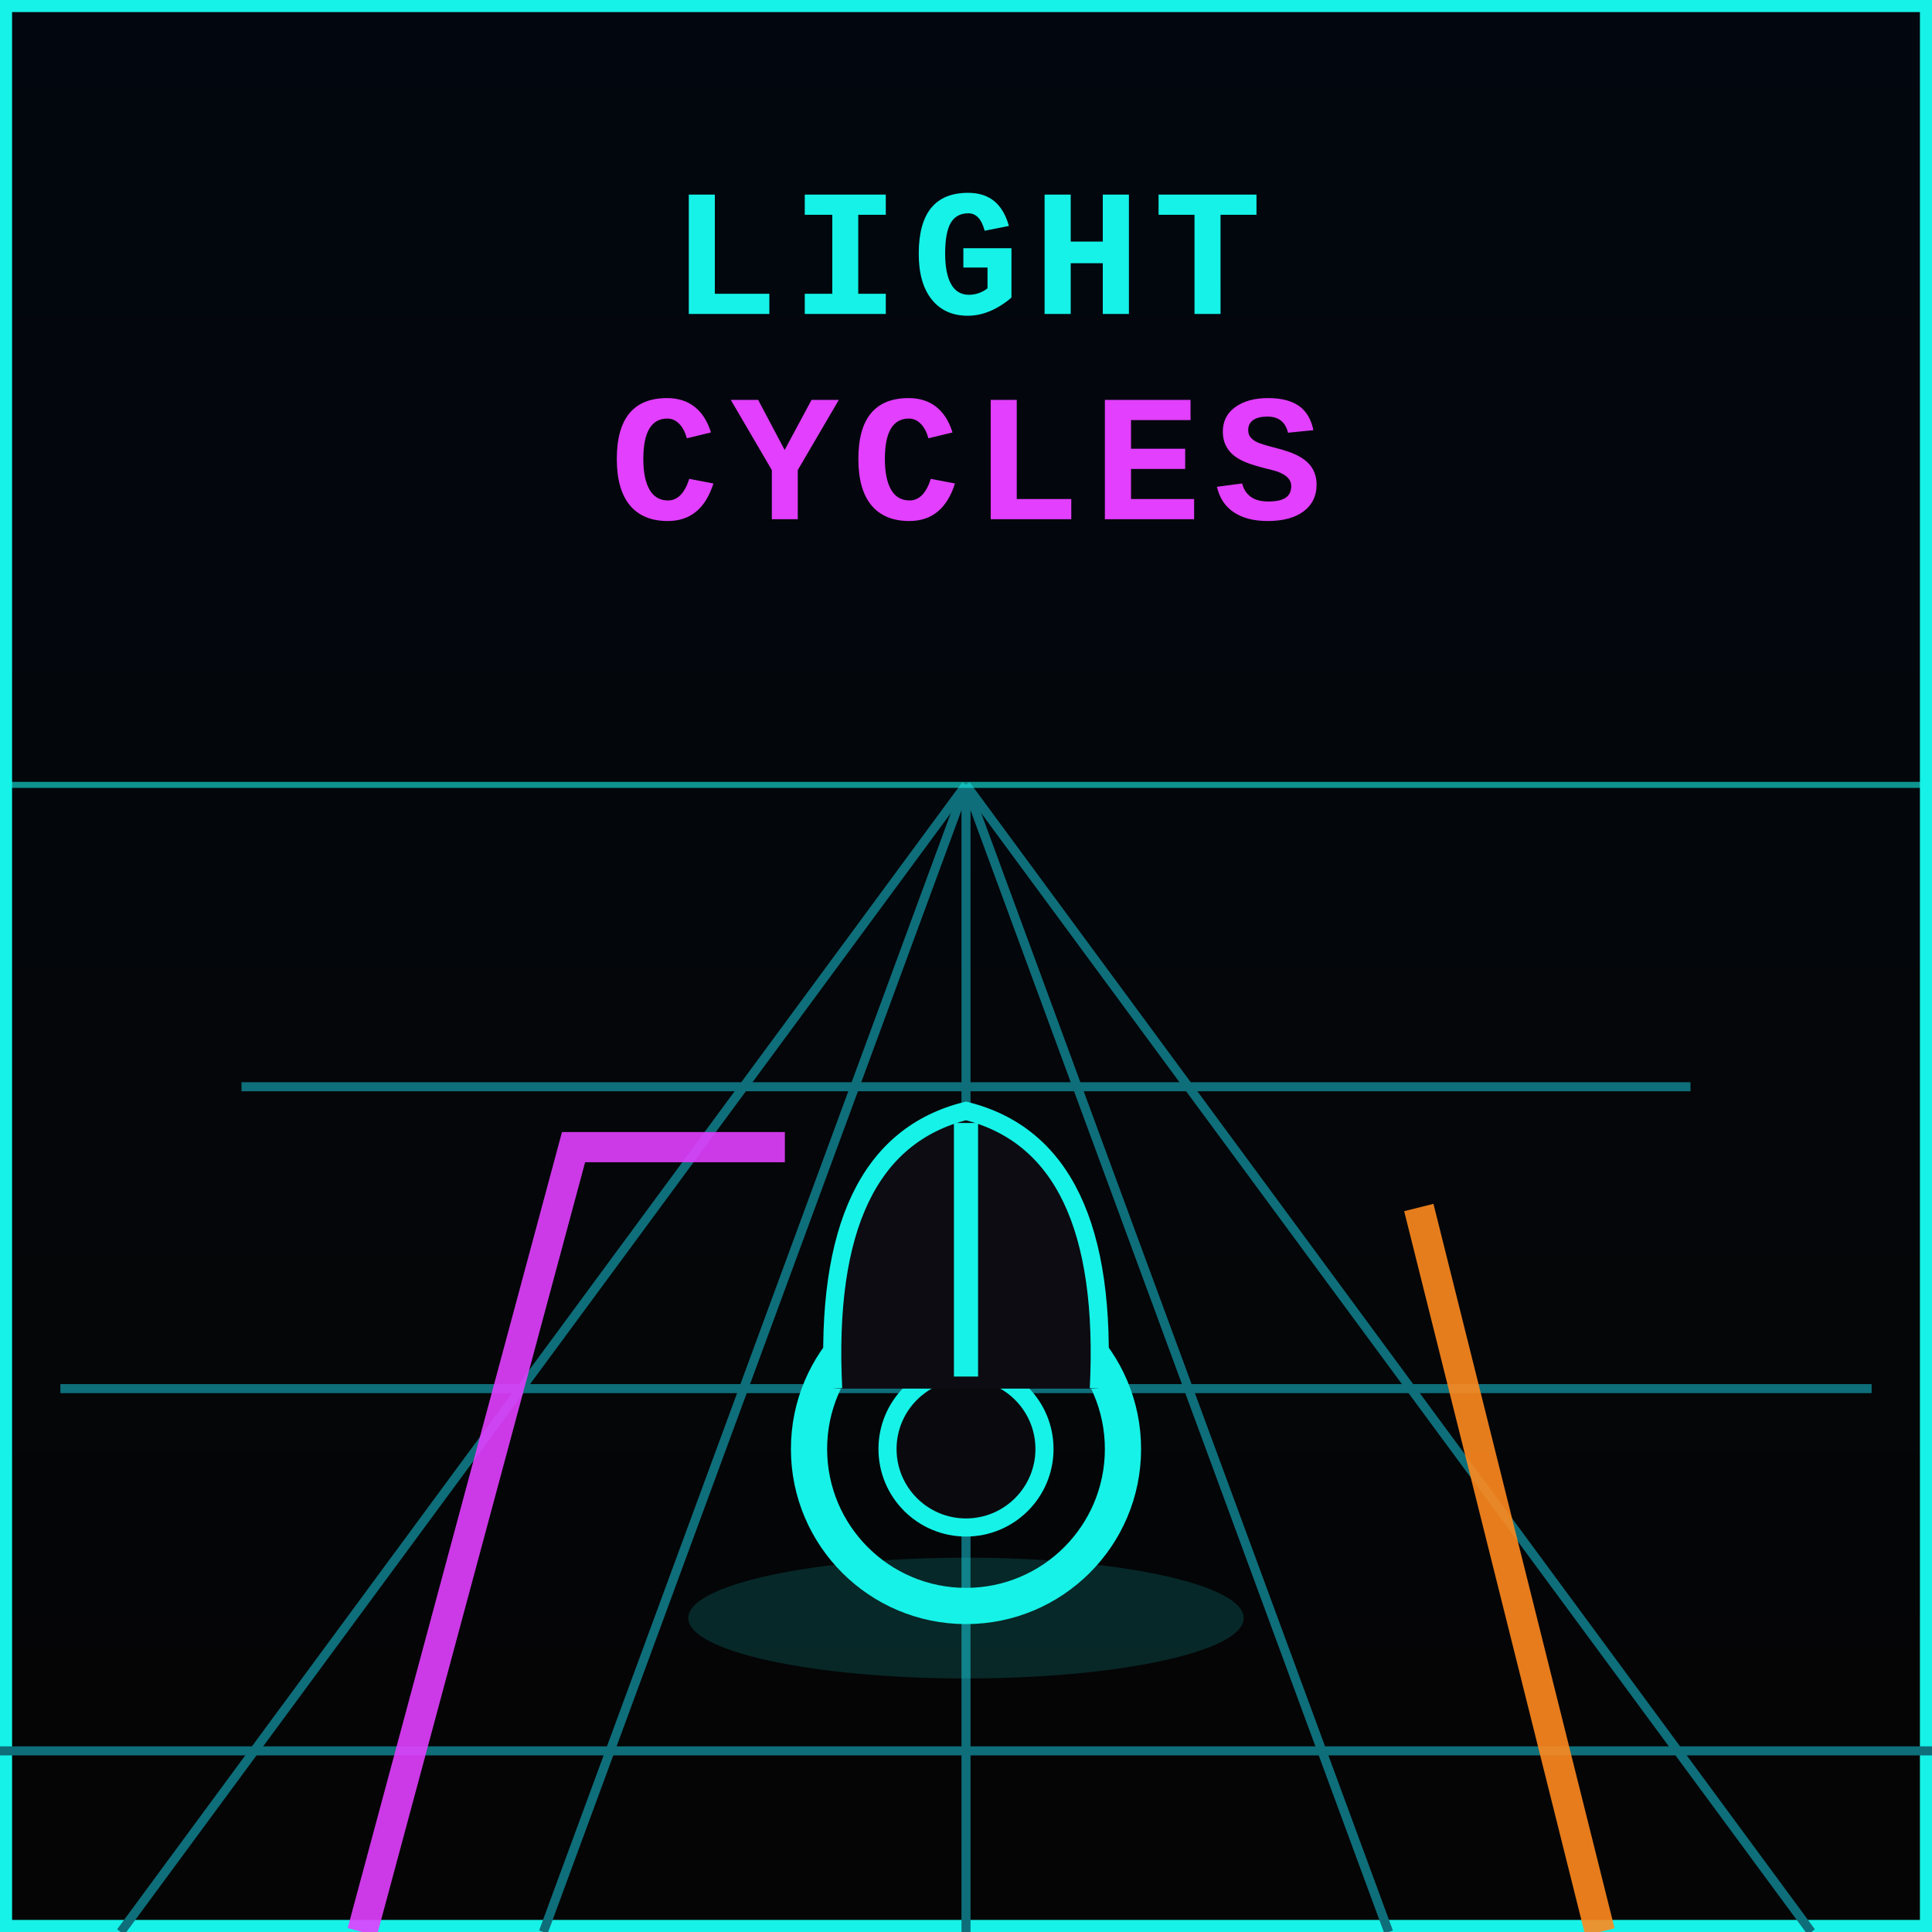
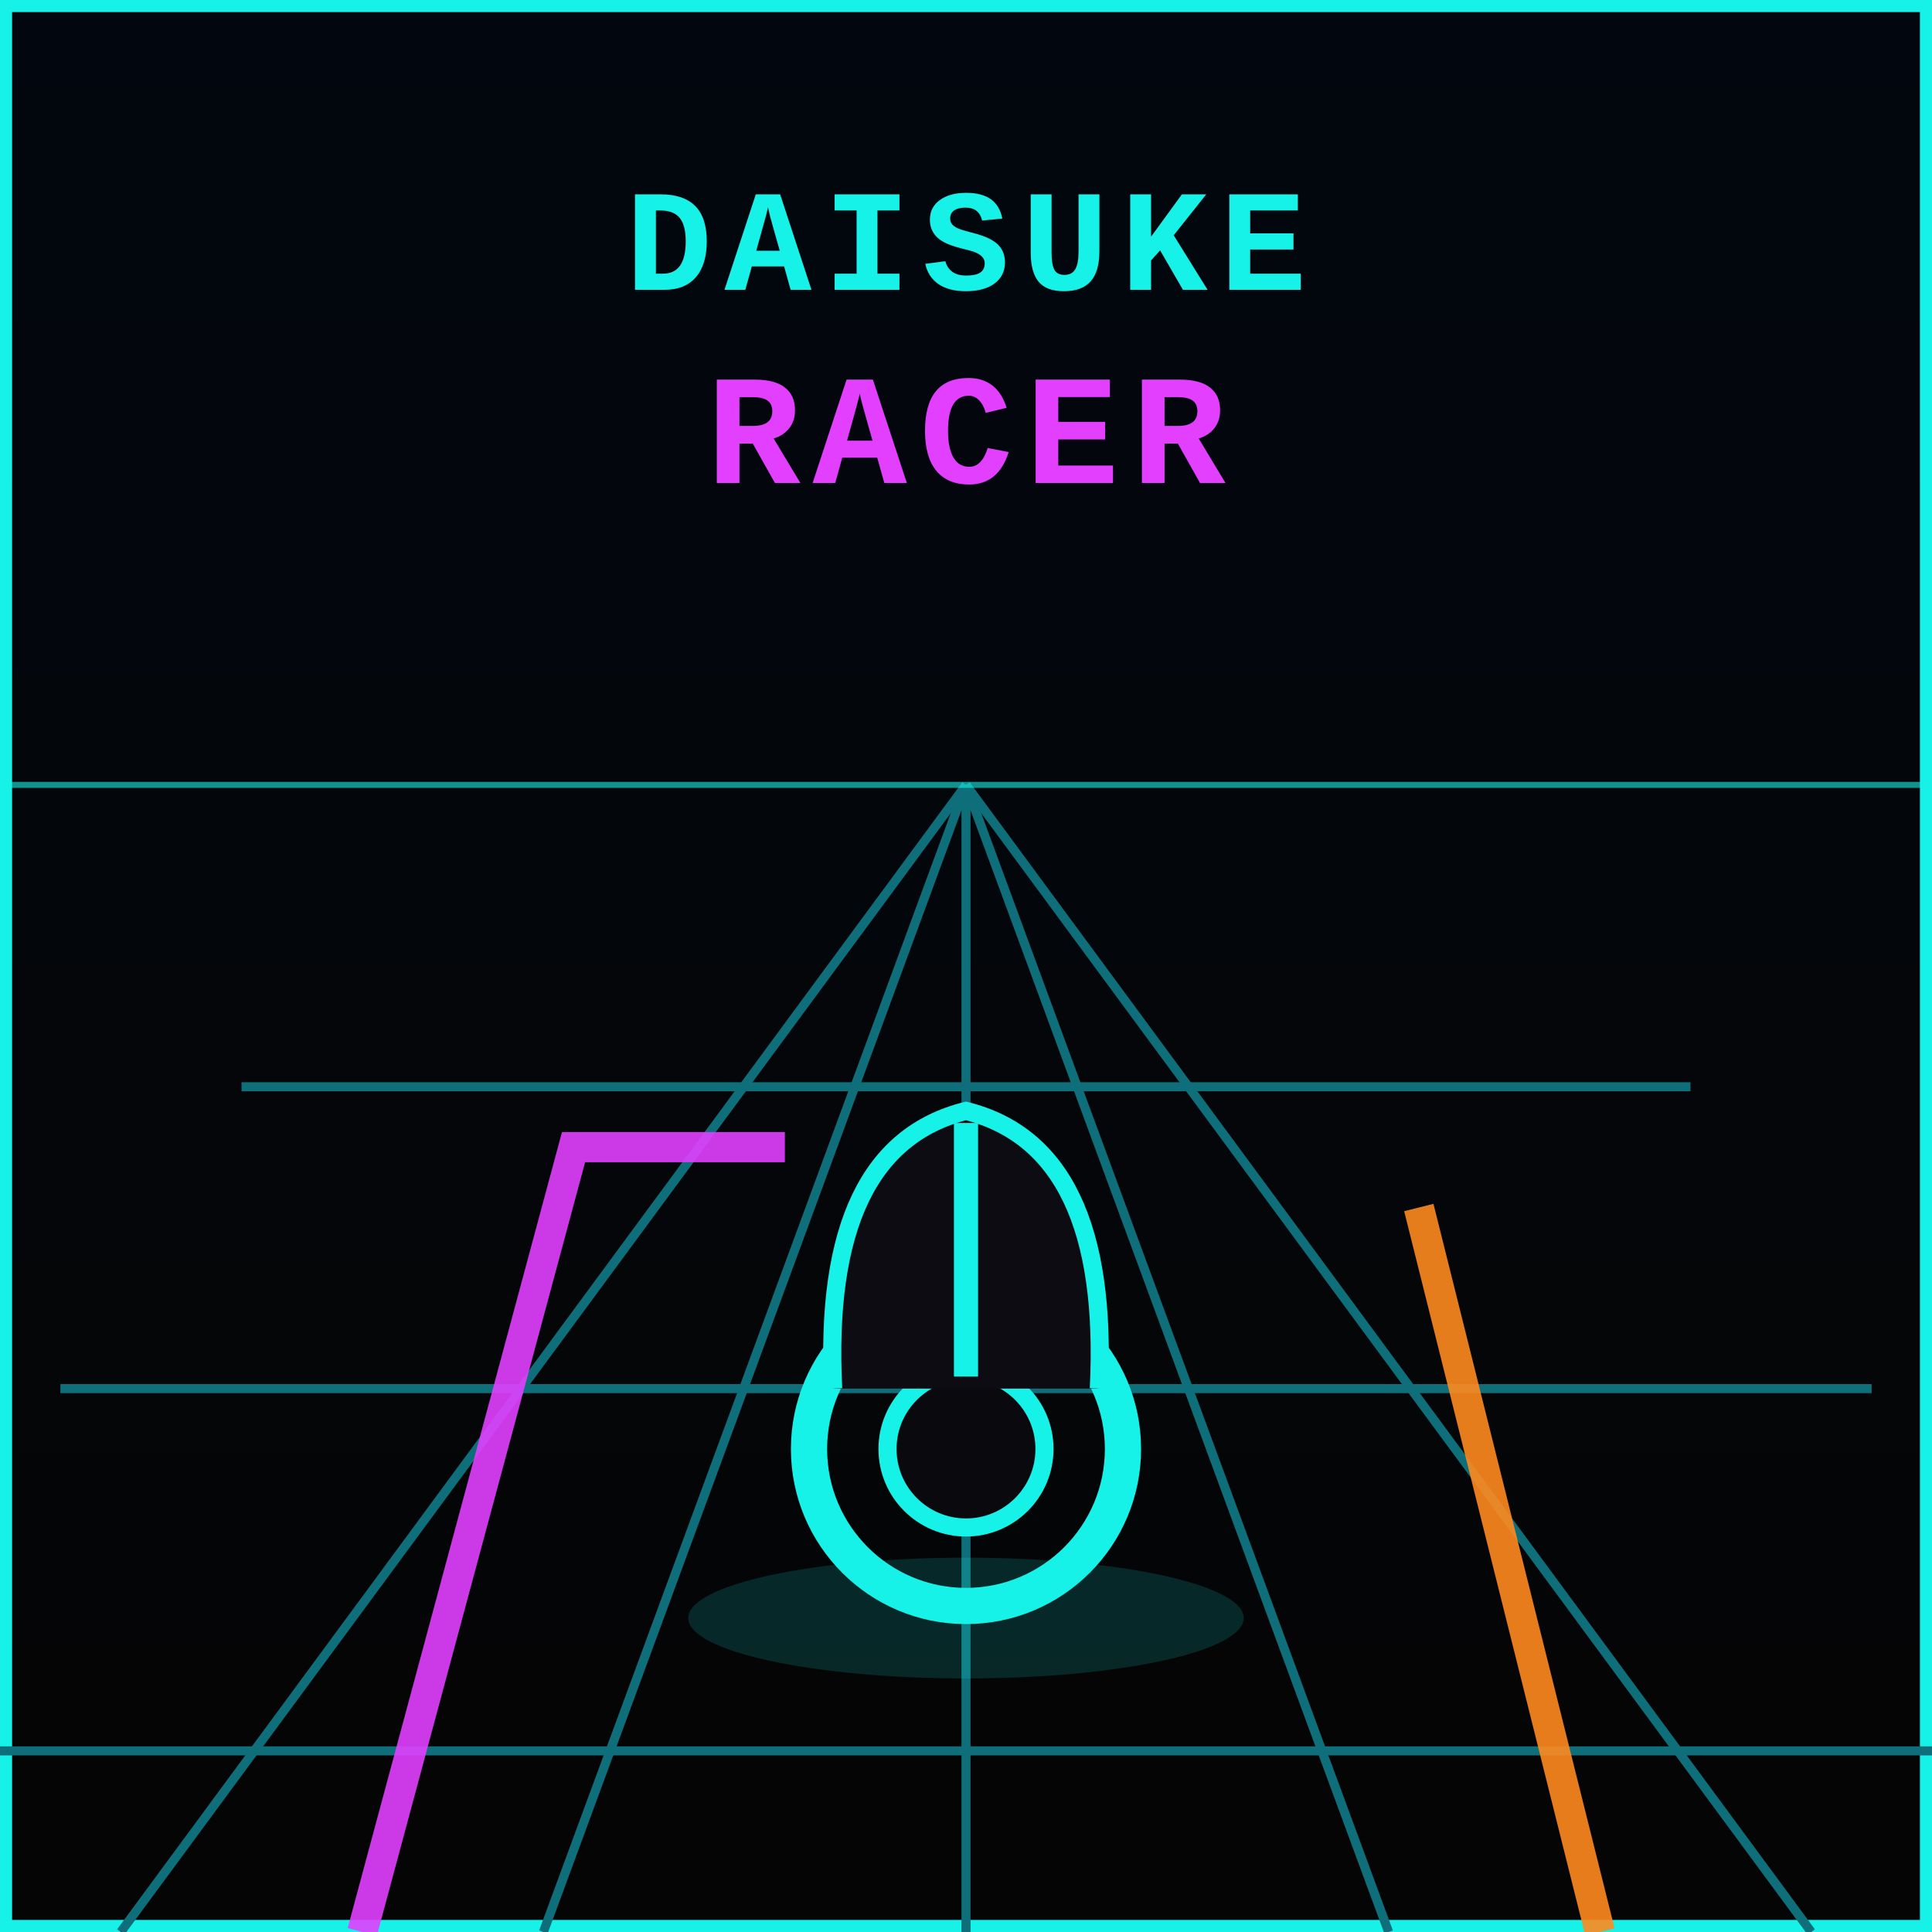
<svg xmlns="http://www.w3.org/2000/svg" viewBox="0 0 320 320">
  <defs>
    <linearGradient id="bg" x1="0" y1="0" x2="0" y2="1">
      <stop offset="0%" stop-color="#02070f" />
      <stop offset="100%" stop-color="#050505" />
    </linearGradient>
  </defs>
  <rect width="320" height="320" fill="url(#bg)" />
  <rect x="0" y="0" width="320" height="320" fill="none" stroke="#16f2e7" stroke-width="4" />
  <g stroke="#0e6e7a" stroke-width="1.5">
    <line x1="160" y1="130" x2="20" y2="320" />
    <line x1="160" y1="130" x2="90" y2="320" />
    <line x1="160" y1="130" x2="160" y2="320" />
    <line x1="160" y1="130" x2="230" y2="320" />
    <line x1="160" y1="130" x2="300" y2="320" />
    <line x1="40" y1="180" x2="280" y2="180" />
    <line x1="10" y1="230" x2="310" y2="230" />
    <line x1="-20" y1="290" x2="340" y2="290" />
  </g>
  <line x1="0" y1="130" x2="320" y2="130" stroke="#16f2e7" stroke-width="1" opacity=".6" />
  <path d="M 60 320 L 95 190 L 130 190" stroke="#e23fff" stroke-width="5" fill="none" opacity=".9" />
  <path d="M 265 320 L 235 200" stroke="#ff8a1e" stroke-width="5" fill="none" opacity=".9" />
  <g>
    <ellipse cx="160" cy="268" rx="46" ry="10" fill="#16f2e7" opacity=".15" />
    <circle cx="160" cy="240" r="26" fill="none" stroke="#16f2e7" stroke-width="6" />
    <circle cx="160" cy="240" r="13" fill="#0a0a0e" stroke="#16f2e7" stroke-width="3" />
    <path d="M 138 230 Q 136 190 160 184 Q 184 190 182 230" fill="#0c0c12" stroke="#16f2e7" stroke-width="3" />
    <line x1="160" y1="186" x2="160" y2="228" stroke="#16f2e7" stroke-width="4" />
  </g>
-   <text x="160" y="52" font-family="Courier New, monospace" font-weight="bold" font-size="30" fill="#16f2e7" text-anchor="middle" letter-spacing="2">LIGHT</text>
-   <text x="160" y="86" font-family="Courier New, monospace" font-weight="bold" font-size="30" fill="#e23fff" text-anchor="middle" letter-spacing="2">CYCLES</text>
+   <text x="160" y="48" font-family="Courier New, monospace" font-weight="bold" font-size="24" fill="#16f2e7" text-anchor="middle" letter-spacing="2">DAISUKE</text>
+   <text x="160" y="80" font-family="Courier New, monospace" font-weight="bold" font-size="26" fill="#e23fff" text-anchor="middle" letter-spacing="2">RACER</text>
</svg>
